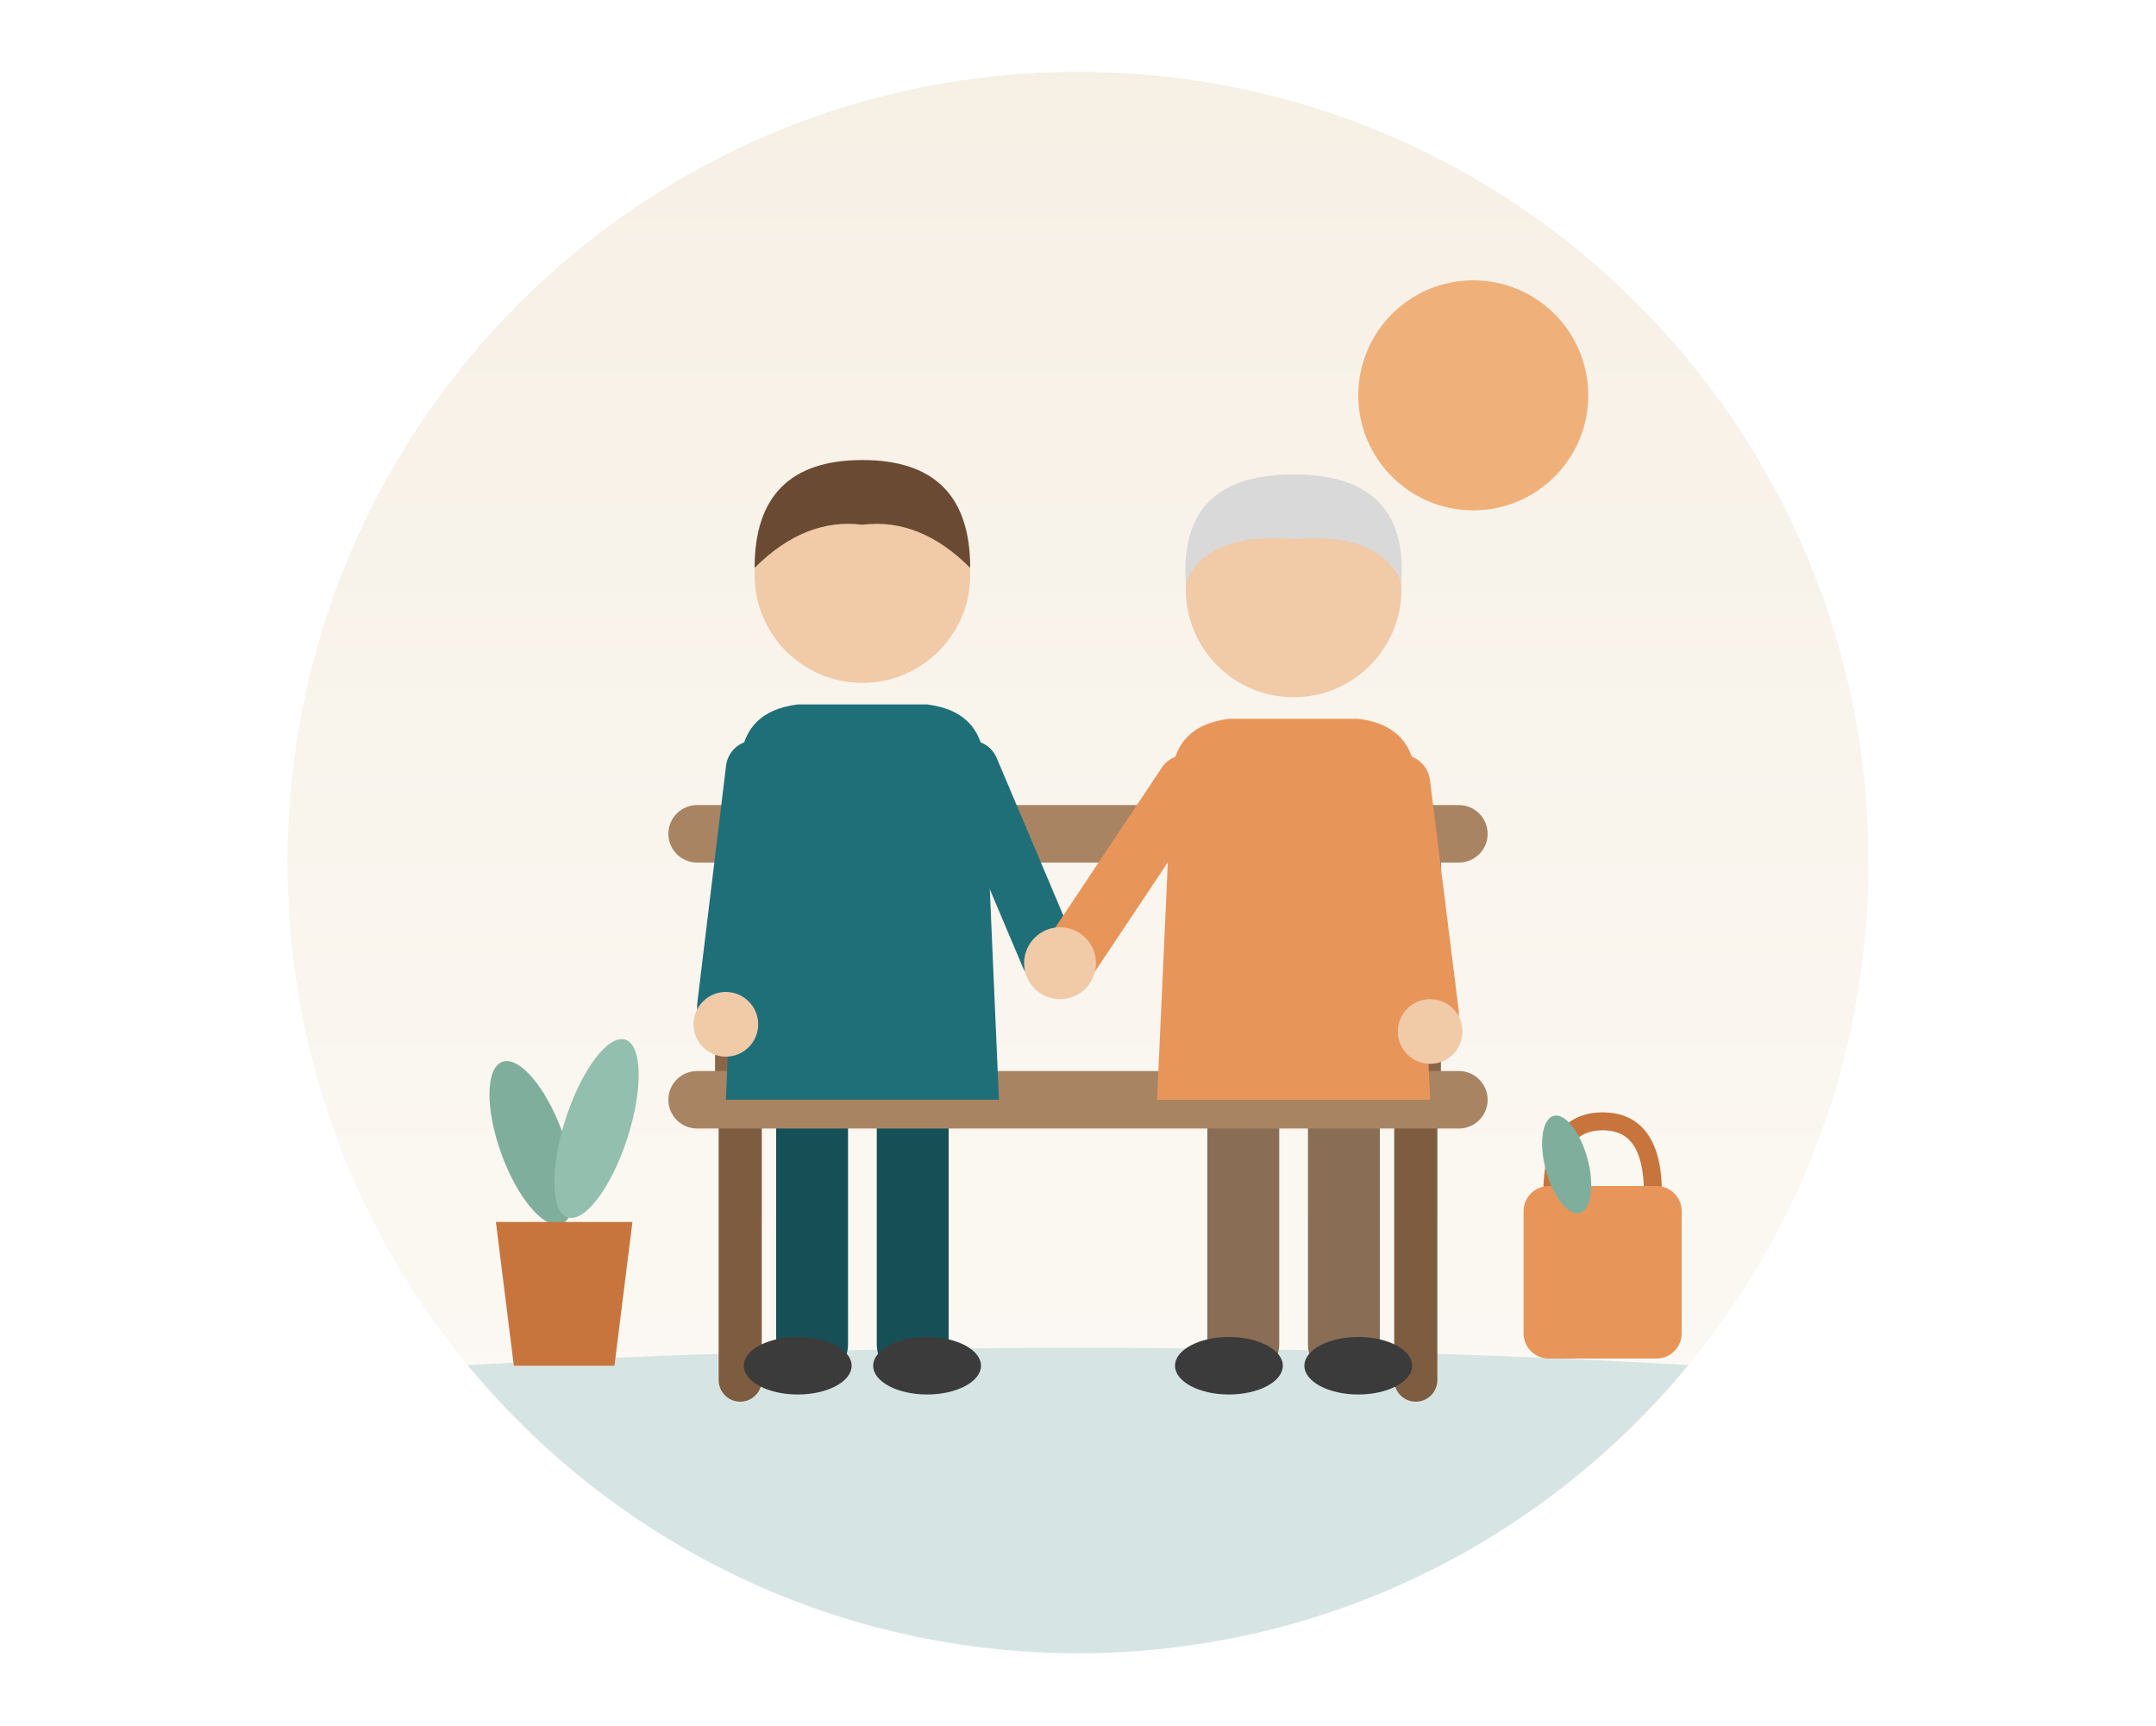
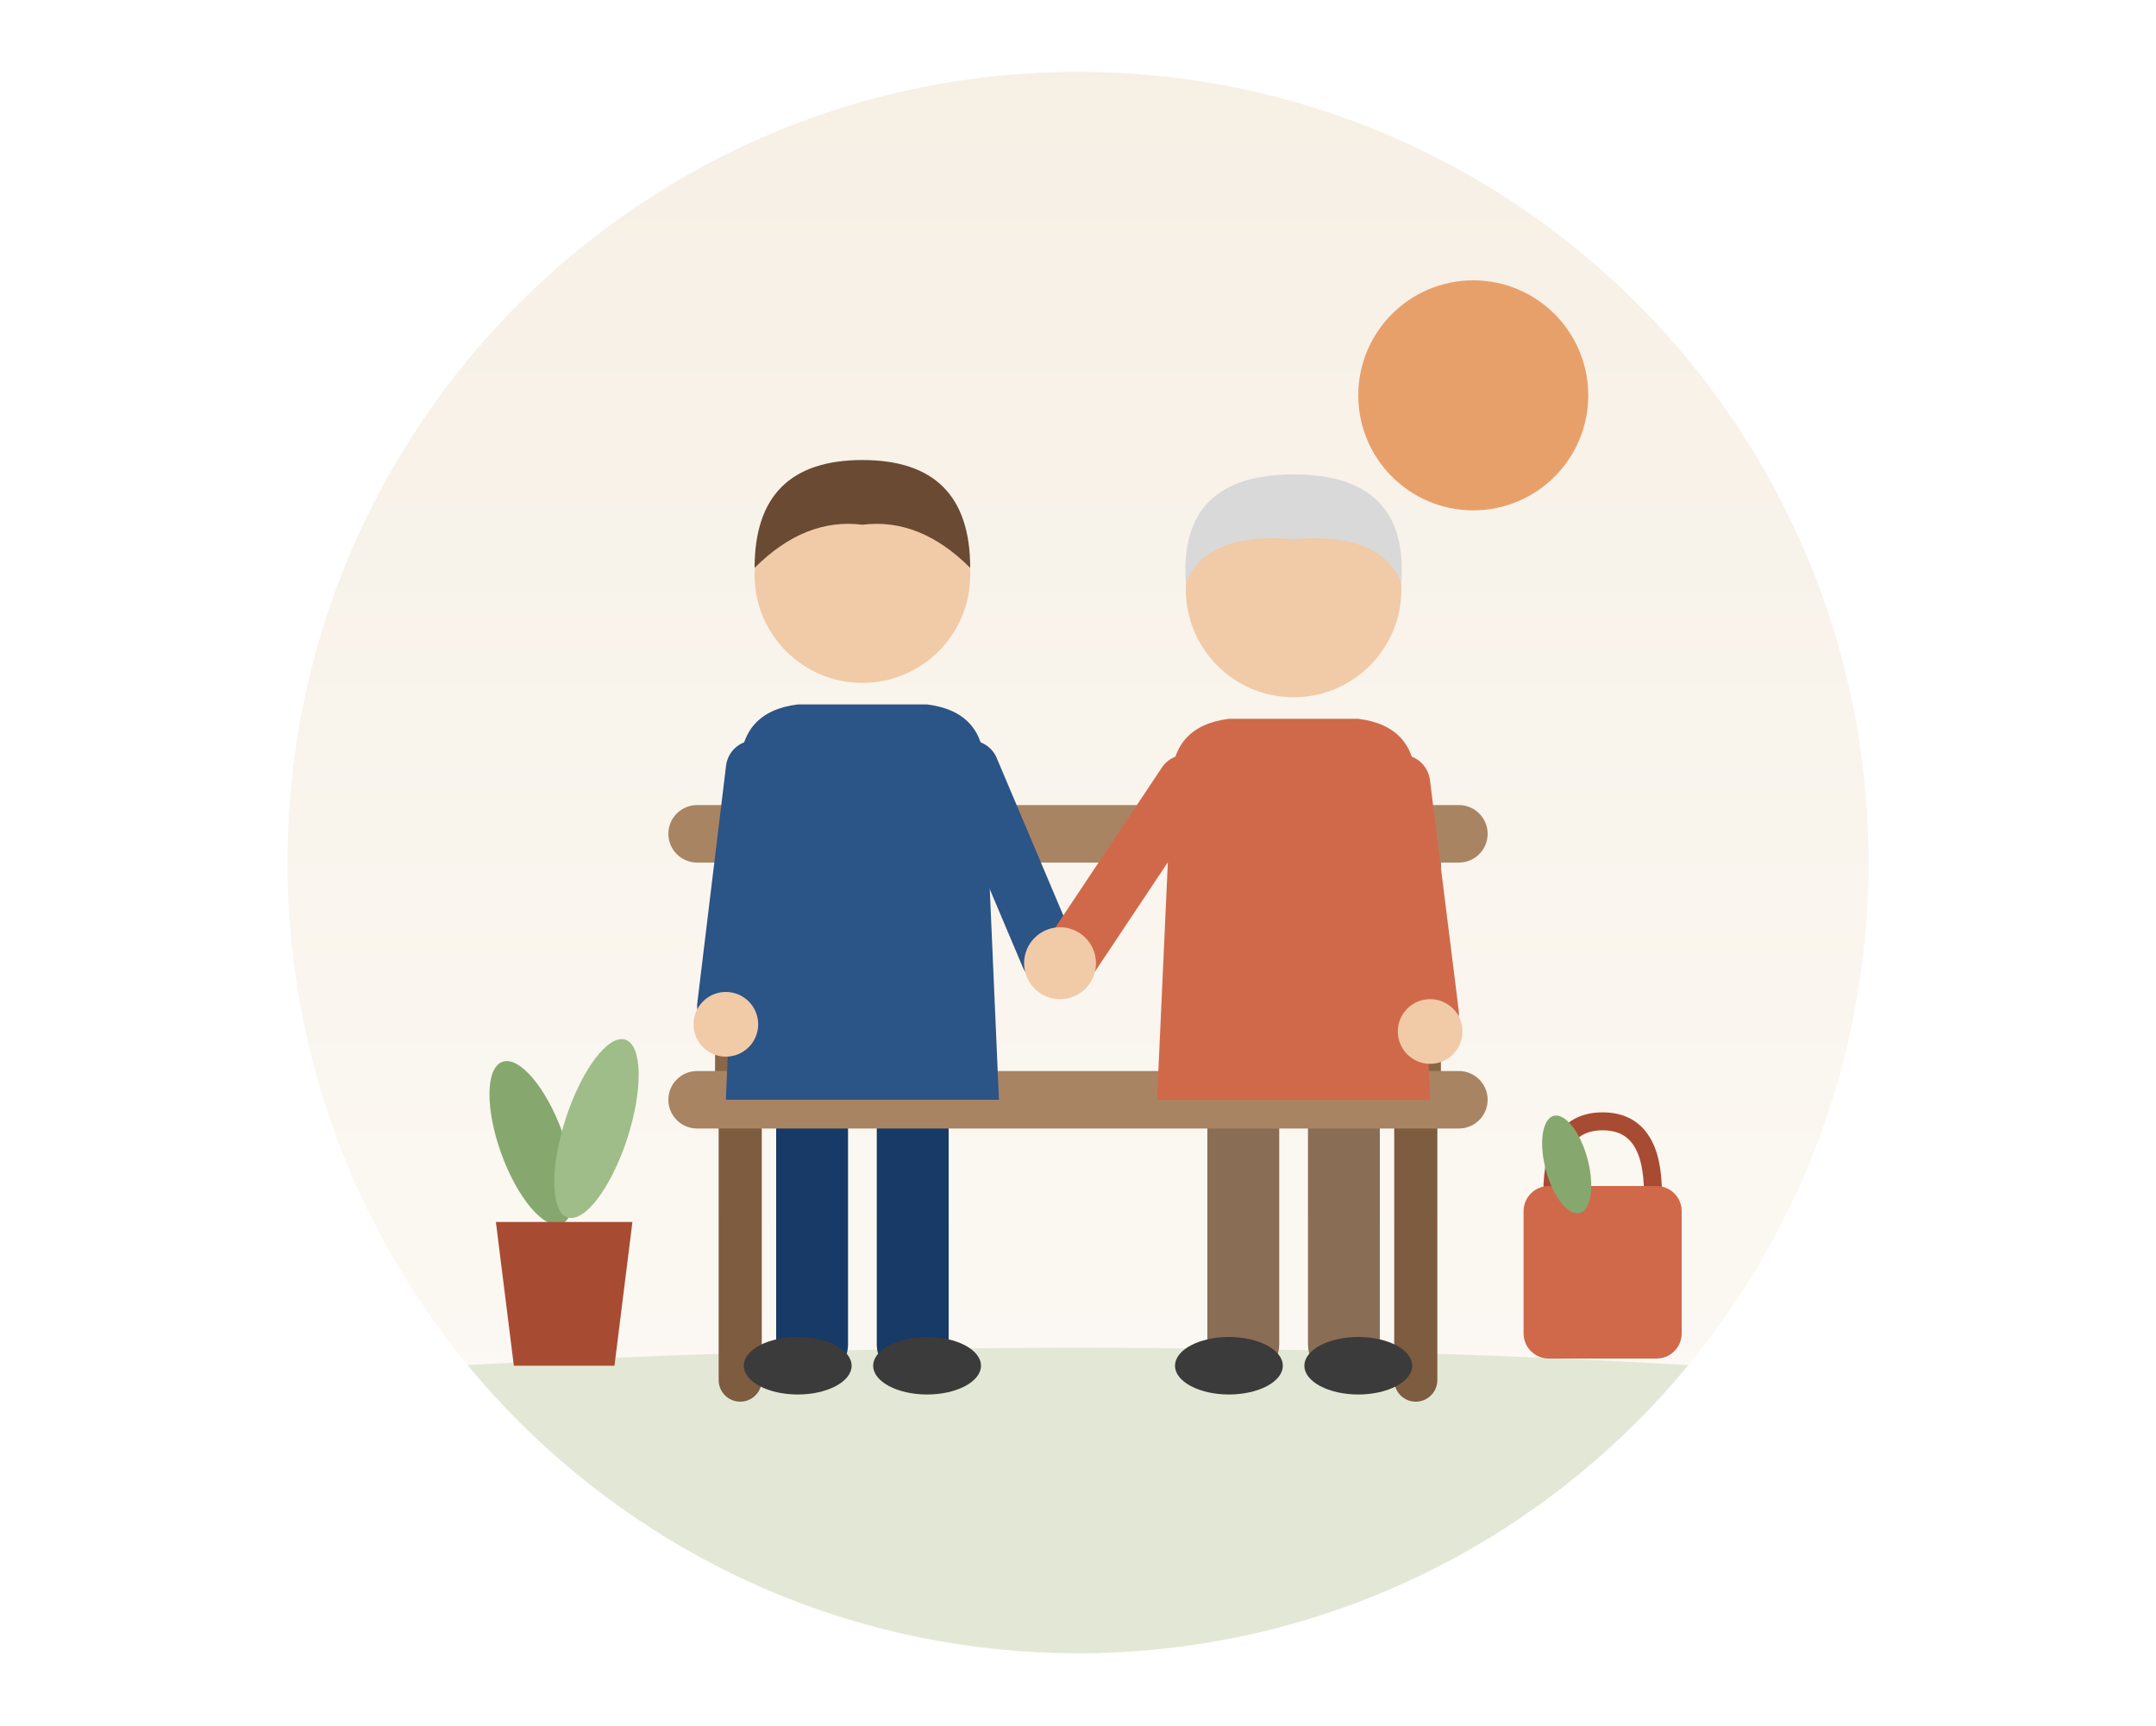
<svg xmlns="http://www.w3.org/2000/svg" viewBox="0 0 600 480" role="img" aria-label="Zeit zu zweit auf einer Bank, daneben die Einkaufstasche">
  <defs>
    <linearGradient id="bg3" x1="0" y1="0" x2="0" y2="1">
      <stop offset="0" stop-color="#f6efe4" />
      <stop offset="1" stop-color="#fdfbf7" />
    </linearGradient>
    <clipPath id="rund3">
      <circle cx="300" cy="240" r="220" />
    </clipPath>
  </defs>
  <g clip-path="url(#rund3)">
    <rect width="600" height="480" fill="url(#bg3)" />
-     <circle cx="410" cy="110" r="32" fill="#f0b07a" />
-     <path d="M0 390 Q300 360 600 390 V480 H0 Z" fill="#d6e5e3" />
-     <ellipse cx="148" cy="318" rx="9" ry="24" fill="#7fae9c" transform="rotate(-20 148 318)" />
-     <ellipse cx="166" cy="314" rx="9" ry="26" fill="#93bfae" transform="rotate(18 166 314)" />
-     <path d="M138 340 H176 L171 380 H143 Z" fill="#c8743d" />
+     <circle cx="410" cy="110" r="32" fill="#e8a06b" />
+     <path d="M0 390 Q300 360 600 390 V480 H0 Z" fill="#e3e8d6" />
+     <ellipse cx="148" cy="318" rx="9" ry="24" fill="#86a86f" transform="rotate(-20 148 318)" />
+     <ellipse cx="166" cy="314" rx="9" ry="26" fill="#9fbd88" transform="rotate(18 166 314)" />
+     <path d="M138 340 H176 L171 380 H143 Z" fill="#a84b33" />
    <path d="M204 232 V300 M396 232 V300" stroke="#8a6648" stroke-width="10" stroke-linecap="round" />
    <rect x="186" y="224" width="228" height="16" rx="8" fill="#a98463" />
    <path d="M206 312 V384 M394 312 V384" stroke="#7d5c40" stroke-width="12" stroke-linecap="round" />
    <g stroke-linecap="round" fill="none">
-       <path d="M226 308 V374 M254 308 V374" stroke="#174f56" stroke-width="20" />
-       <path d="M210 214 L202 280" stroke="#1f6f78" stroke-width="16" />
-       <path d="M270 214 L292 266" stroke="#1f6f78" stroke-width="16" />
+       <path d="M226 308 V374 M254 308 V374" stroke="#173a66" stroke-width="20" />
+       <path d="M210 214 L202 280" stroke="#2b5487" stroke-width="16" />
+       <path d="M270 214 L292 266" stroke="#2b5487" stroke-width="16" />
    </g>
    <ellipse cx="222" cy="380" rx="15" ry="8" fill="#3b3b3b" />
    <ellipse cx="258" cy="380" rx="15" ry="8" fill="#3b3b3b" />
    <g stroke-linecap="round" fill="none">
      <path d="M346 308 V374 M374 308 V374" stroke="#8a6d55" stroke-width="20" />
-       <path d="M330 218 L298 266" stroke="#e8955a" stroke-width="16" />
-       <path d="M390 218 L398 282" stroke="#e8955a" stroke-width="16" />
+       <path d="M330 218 L298 266" stroke="#d0694a" stroke-width="16" />
+       <path d="M390 218 L398 282" stroke="#d0694a" stroke-width="16" />
    </g>
    <ellipse cx="342" cy="380" rx="15" ry="8" fill="#3b3b3b" />
    <ellipse cx="378" cy="380" rx="15" ry="8" fill="#3b3b3b" />
    <rect x="186" y="298" width="228" height="16" rx="8" fill="#a98463" />
-     <path d="M206 214 Q206 198 222 196 L258 196 Q274 198 274 214 L278 306 L202 306 Z" fill="#1f6f78" />
+     <path d="M206 214 Q206 198 222 196 L258 196 Q274 198 274 214 L278 306 L202 306 Z" fill="#2b5487" />
    <circle cx="202" cy="285" r="9" fill="#f1caa8" />
    <circle cx="240" cy="160" r="30" fill="#f1caa8" />
    <path d="M210 158 Q210 128 240 128 Q270 128 270 158 Q256 144 240 146 Q224 144 210 158 Z" fill="#6b4a33" />
-     <path d="M326 218 Q326 202 342 200 L378 200 Q394 202 394 218 L398 306 L322 306 Z" fill="#e8955a" />
+     <path d="M326 218 Q326 202 342 200 L378 200 Q394 202 394 218 L398 306 L322 306 Z" fill="#d0694a" />
    <circle cx="295" cy="268" r="10" fill="#f1caa8" />
    <circle cx="398" cy="287" r="9" fill="#f1caa8" />
    <circle cx="360" cy="164" r="30" fill="#f1caa8" />
    <path d="M330 162 Q328 132 360 132 Q392 132 390 162 Q384 148 360 150 Q336 148 330 162 Z" fill="#d9d9d9" />
-     <path d="M432 332 Q432 312 446 312 Q460 312 460 332" stroke="#c8743d" stroke-width="5" fill="none" />
-     <rect x="424" y="330" width="44" height="48" rx="7" fill="#e8955a" />
-     <ellipse cx="436" cy="324" rx="6" ry="14" fill="#7fae9c" transform="rotate(-15 436 324)" />
+     <path d="M432 332 Q432 312 446 312 Q460 312 460 332" stroke="#a84b33" stroke-width="5" fill="none" />
+     <rect x="424" y="330" width="44" height="48" rx="7" fill="#d0694a" />
+     <ellipse cx="436" cy="324" rx="6" ry="14" fill="#86a86f" transform="rotate(-15 436 324)" />
  </g>
</svg>
